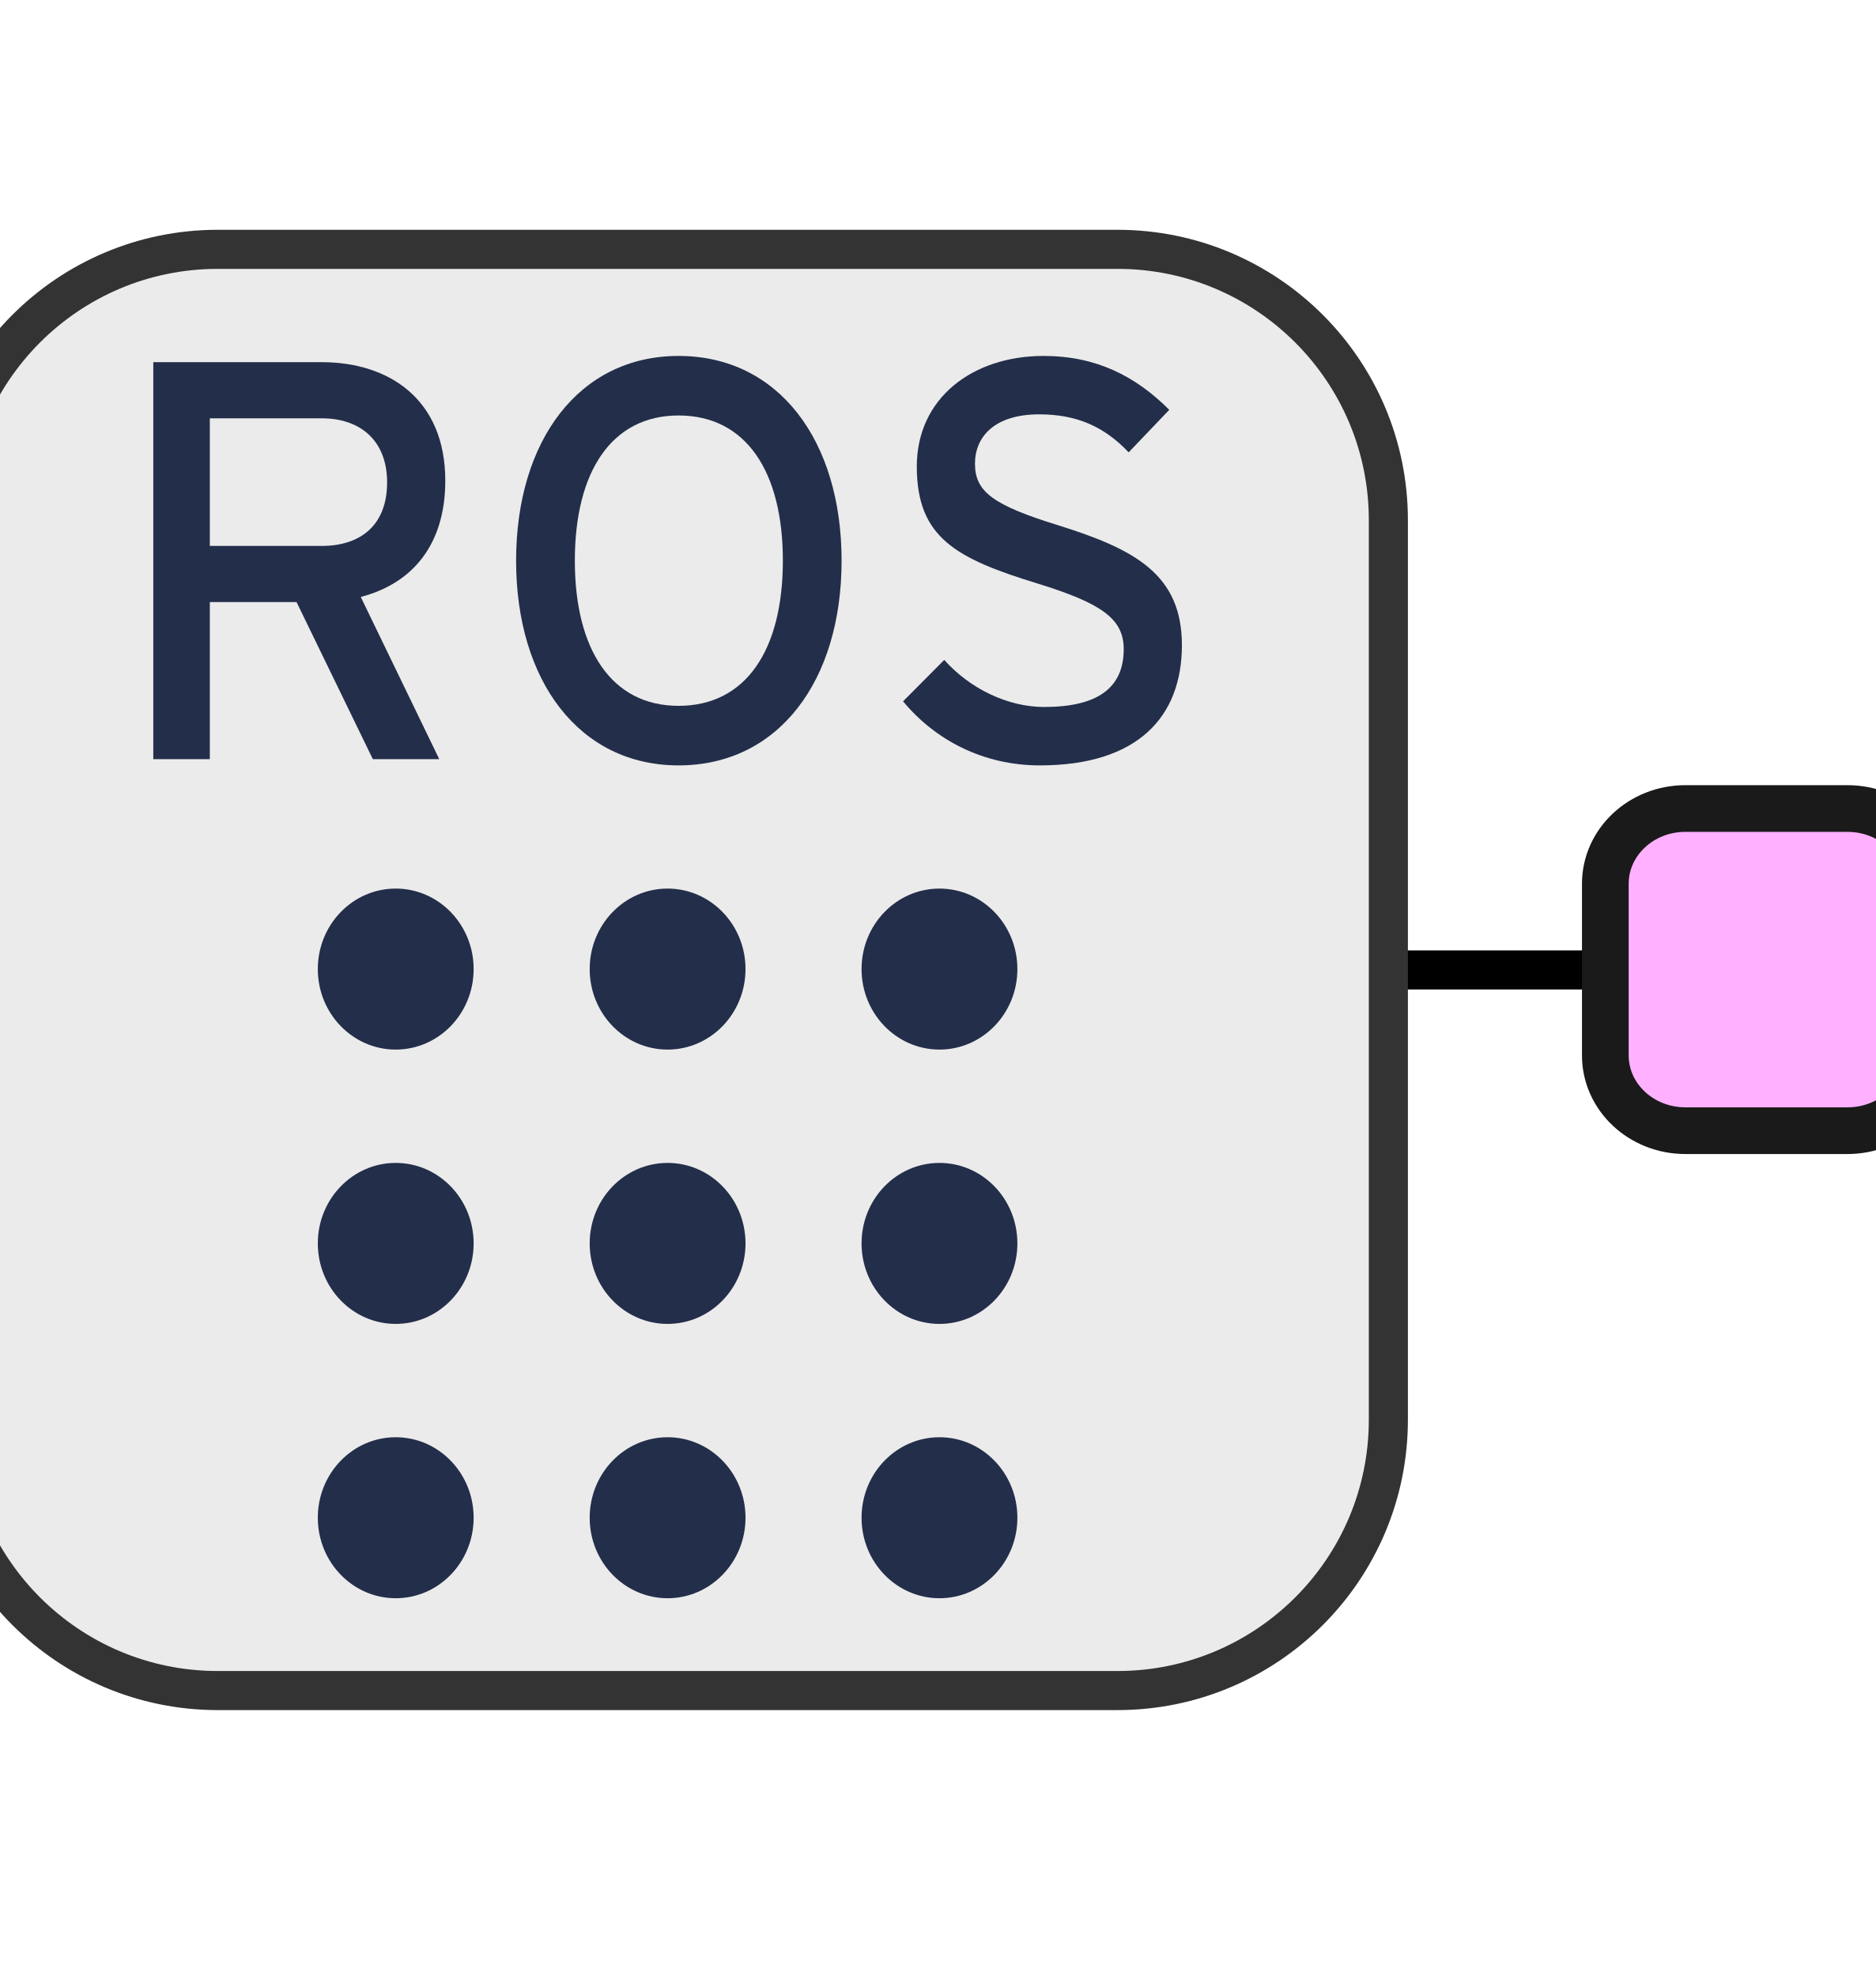
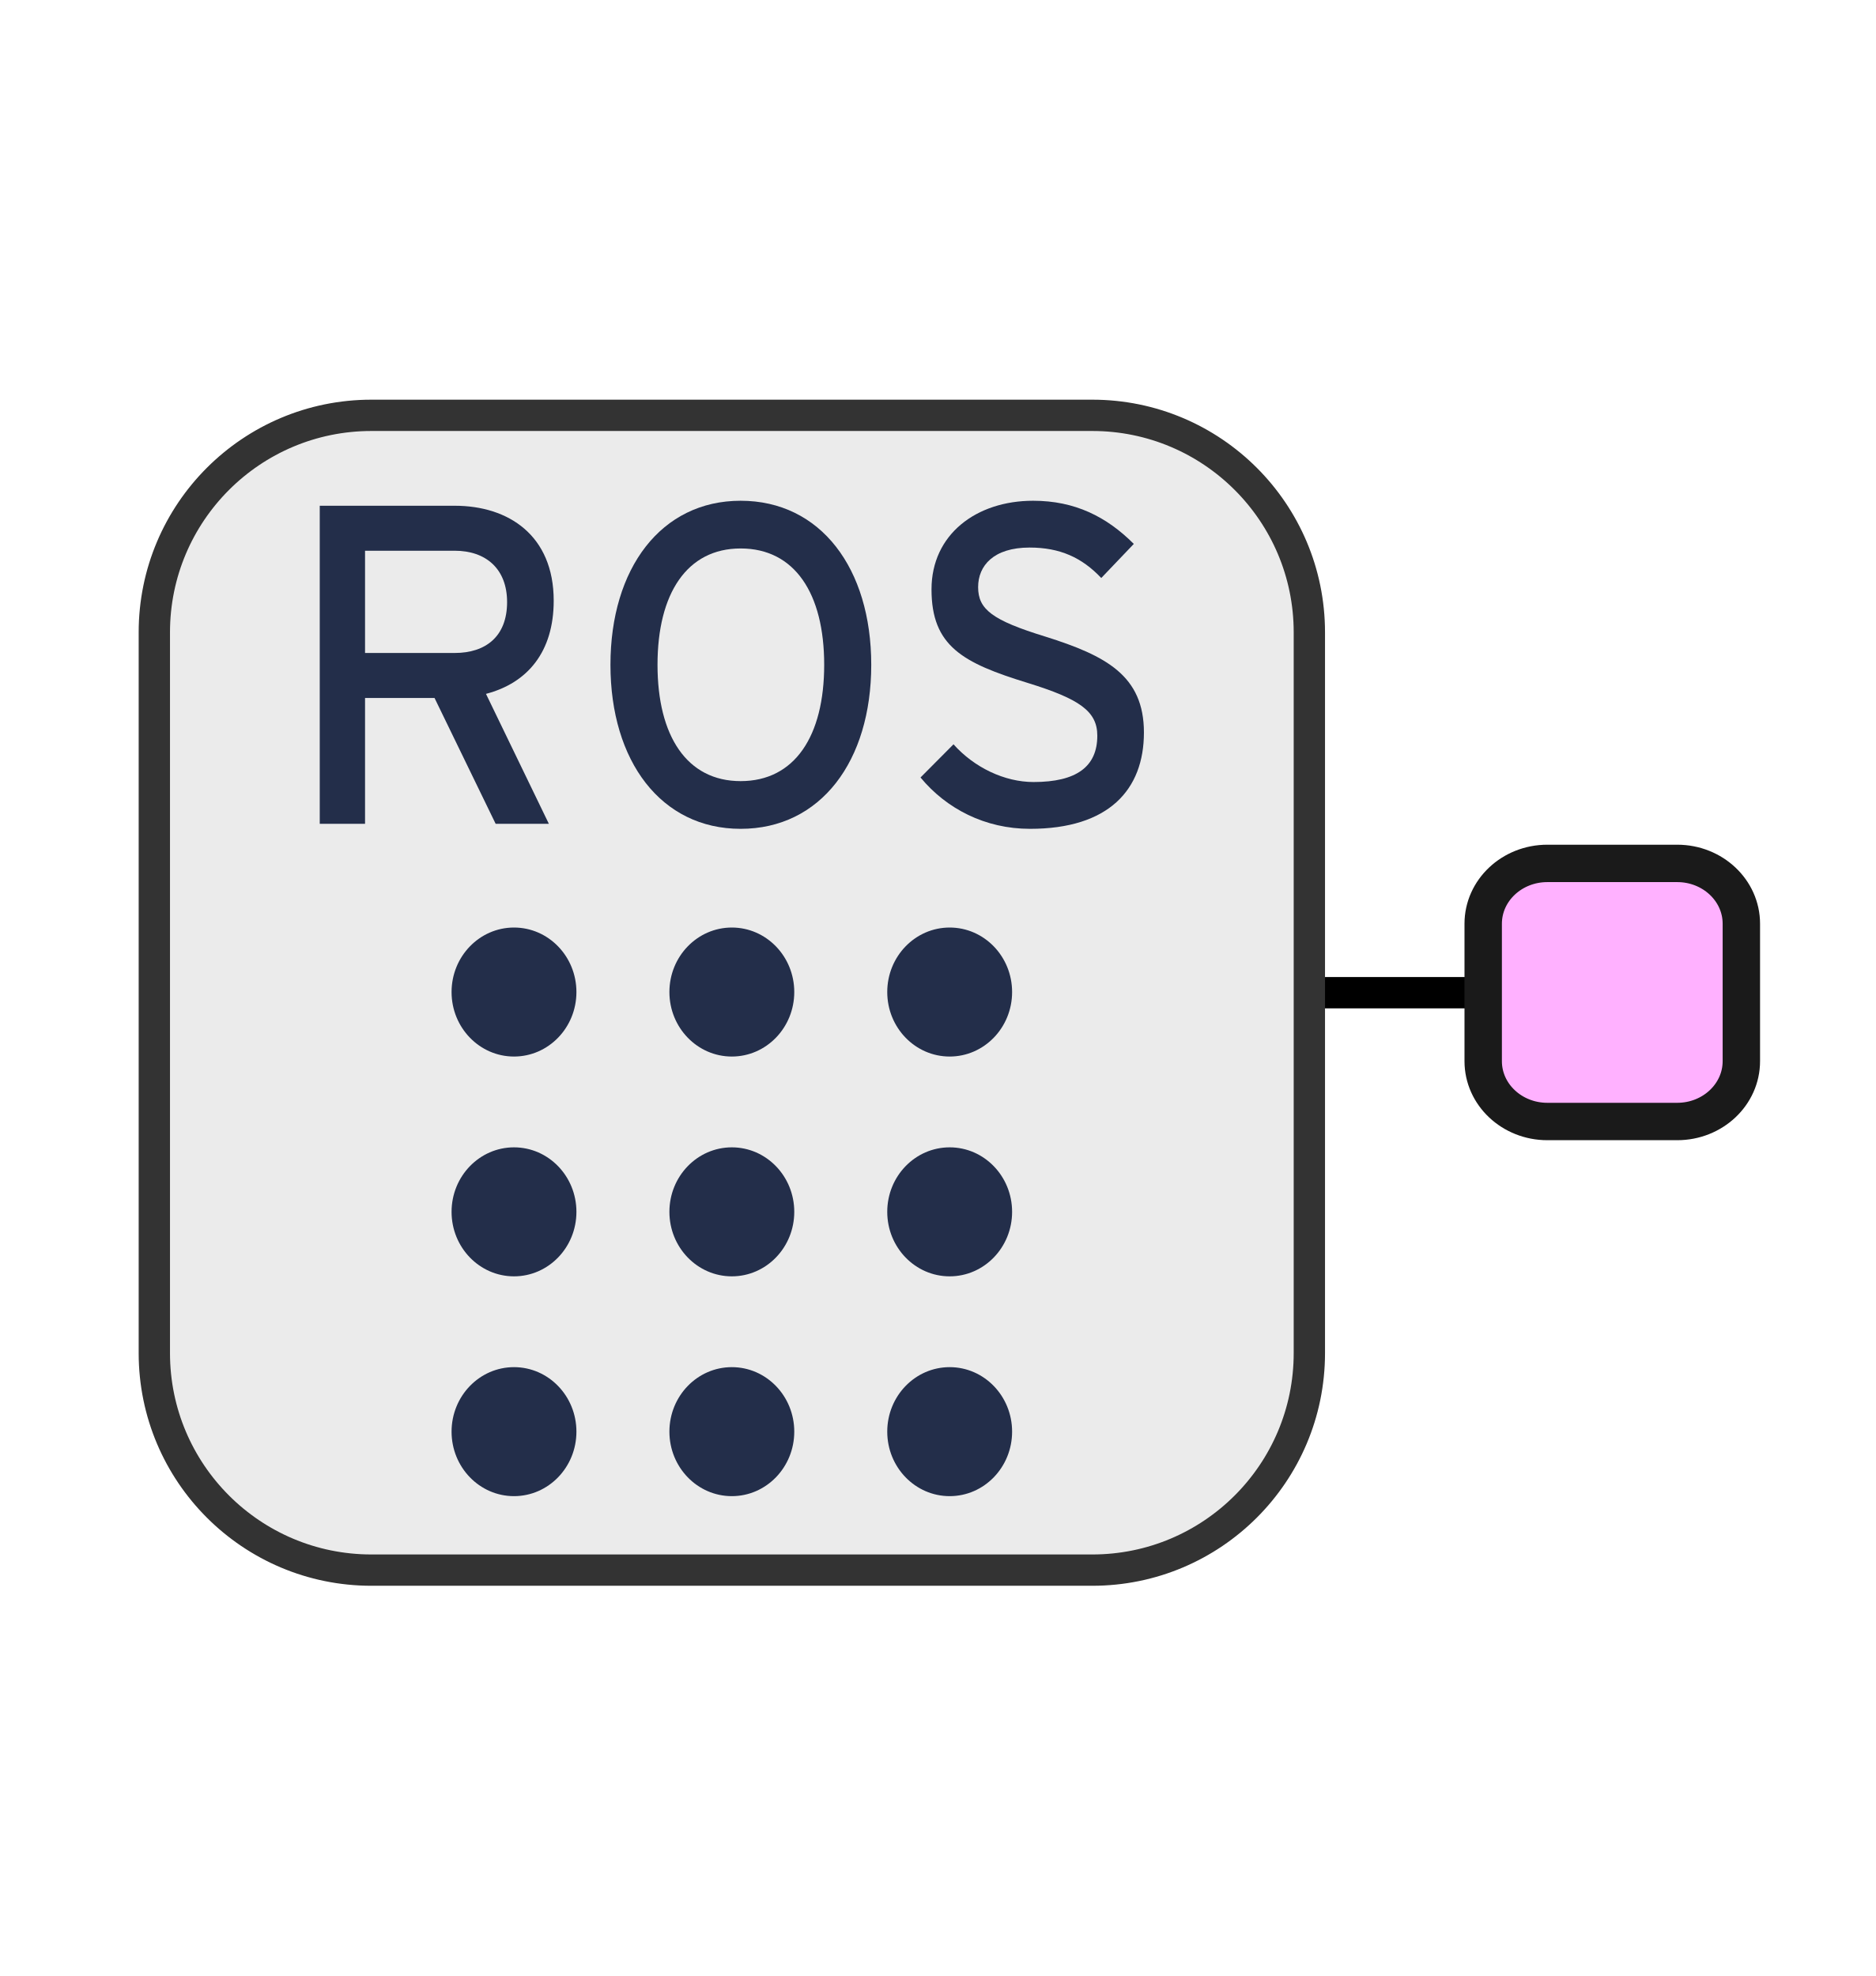
<svg xmlns="http://www.w3.org/2000/svg" width="30.245mm" height="31.864mm" viewBox="0 0 30.245 31.864" version="1.1" id="svg8">
  <defs id="defs2" />
  <g id="layer1" transform="translate(-51.20855,-60.9342)">
-     <path style="fill:none;stroke:#000000;stroke-width:0.63;stroke-linecap:butt;stroke-linejoin:miter;stroke-miterlimit:4;stroke-dasharray:none;stroke-opacity:1" d="m 77.33,76.575 h -3.673" id="path5801" />
-     <path style="fill:none;stroke:#333333;stroke-width:0.333px;stroke-linecap:butt;stroke-linejoin:miter;stroke-opacity:1" d="m 73.721,73.225 v 6.698" id="path5797" />
-     <g id="g5774" transform="matrix(1.260191,0,0,1.260191,-21.54852,-19.92663)">
+     <path style="fill:none;stroke:#000000;stroke-width:0.505;stroke-linecap:butt;stroke-linejoin:miter;stroke-miterlimit:4;stroke-dasharray:none;stroke-opacity:1" d="M 75.313,76.942 H 72.37" id="path5801" />
+     <path style="fill:none;stroke:#333333;stroke-width:0.267px;stroke-linecap:butt;stroke-linejoin:miter;stroke-opacity:1" d="m 72.422,74.259 v 5.367" id="path5797" />
+     <g id="g5774" transform="matrix(1.009735,0,0,1.009735,-3.913676,-0.3800591)">
      <rect ry="3.466" y="67.356" x="57.055" height="18.442" width="18.442" id="rect5755" style="fill:#e6e6e6;fill-opacity:0.808;stroke:#333333;stroke-width:0.5;stroke-linecap:round;stroke-miterlimit:4;stroke-dasharray:none;stroke-opacity:1" />
      <g transform="matrix(0.05131467,0,0,-0.05131467,53.04559,73.95958)" id="g10">
        <g transform="scale(0.1)" id="g12">
          <g transform="translate(-38.6263)" id="g5748">
            <path style="fill:#232e4a;fill-opacity:1;fill-rule:nonzero;stroke:none;stroke-width:1.779" id="path14" d="m 2133.318,-507.924 c 0,-110.859 -86.97,-200.735 -194.252,-200.735 -107.26,0 -194.238,89.877 -194.238,200.735 0,110.837 86.978,200.743 194.238,200.743 107.282,0 194.252,-89.905 194.252,-200.743" />
            <path style="fill:#232e4a;fill-opacity:1;fill-rule:nonzero;stroke:none;stroke-width:1.779" id="path16" d="m 2133.318,-1191.999 c 0,-110.859 -86.97,-200.735 -194.252,-200.735 -107.26,0 -194.238,89.877 -194.238,200.735 0,110.859 86.978,200.734 194.238,200.734 107.282,0 194.252,-89.875 194.252,-200.734" />
            <path style="fill:#232e4a;fill-opacity:1;fill-rule:nonzero;stroke:none;stroke-width:1.779" id="path18" d="m 2133.318,-1876.067 c 0,-110.846 -86.97,-200.742 -194.252,-200.742 -107.26,0 -194.238,89.896 -194.238,200.742 0,110.837 86.978,200.734 194.238,200.734 107.282,0 194.252,-89.896 194.252,-200.734" />
            <path style="fill:#232e4a;fill-opacity:1;fill-rule:nonzero;stroke:none;stroke-width:1.779" id="path20" d="m 2811.14,-1191.999 c 0,-110.859 -86.979,-200.735 -194.252,-200.735 -107.267,0 -194.245,89.877 -194.245,200.735 0,110.859 86.977,200.734 194.245,200.734 107.273,0 194.252,-89.875 194.252,-200.734" />
            <path style="fill:#232e4a;fill-opacity:1;fill-rule:nonzero;stroke:none;stroke-width:1.779" id="path22" d="m 2811.14,-507.924 c 0,-110.859 -86.979,-200.735 -194.252,-200.735 -107.267,0 -194.245,89.877 -194.245,200.735 0,110.837 86.977,200.743 194.245,200.743 107.273,0 194.252,-89.905 194.252,-200.743" />
            <path style="fill:#232e4a;fill-opacity:1;fill-rule:nonzero;stroke:none;stroke-width:1.779" id="path24" d="m 3488.954,-1191.999 c 0,-110.859 -86.97,-200.735 -194.252,-200.735 -107.267,0 -194.238,89.877 -194.238,200.735 0,110.859 86.97,200.734 194.238,200.734 107.282,0 194.252,-89.875 194.252,-200.734" />
            <path style="fill:#232e4a;fill-opacity:1;fill-rule:nonzero;stroke:none;stroke-width:1.779" id="path26" d="m 3488.954,-507.924 c 0,-110.859 -86.97,-200.735 -194.252,-200.735 -107.267,0 -194.238,89.877 -194.238,200.735 0,110.837 86.97,200.743 194.238,200.743 107.282,0 194.252,-89.905 194.252,-200.743" />
            <path style="fill:#232e4a;fill-opacity:1;fill-rule:nonzero;stroke:none;stroke-width:1.779" id="path28" d="m 3488.954,-1876.067 c 0,-110.846 -86.97,-200.742 -194.252,-200.742 -107.267,0 -194.238,89.896 -194.238,200.742 0,110.837 86.97,200.734 194.238,200.734 107.282,0 194.252,-89.896 194.252,-200.734" />
            <path style="fill:#232e4a;fill-opacity:1;fill-rule:nonzero;stroke:none;stroke-width:1.779" id="path30" d="m 2811.14,-1876.067 c 0,-110.846 -86.979,-200.742 -194.252,-200.742 -107.267,0 -194.245,89.896 -194.245,200.742 0,110.837 86.977,200.734 194.245,200.734 107.273,0 194.252,-89.896 194.252,-200.734" />
          </g>
          <g id="g5753">
            <path style="fill:#232e4a;fill-opacity:1;fill-rule:nonzero;stroke:none" id="path32" d="M 1716.12,865.484 H 1436.97 V 547.289 h 279.15 c 95.79,0 162.84,50.914 162.84,158.391 0,103.234 -65.68,159.804 -162.84,159.804 z M 1813.28,420.016 2008.96,15.559 H 1843.39 L 1653.18,407.281 H 1436.97 V 15.559 H 1296.03 V 1005.49 h 420.09 c 166.95,0 307.89,-91.927 307.89,-295.568 0,-158.391 -80.73,-255.961 -210.73,-289.906" />
            <path style="fill:#232e4a;fill-opacity:1;fill-rule:nonzero;stroke:none" id="path34" d="m 2605.63,872.555 c -166.95,0 -258.63,-140.004 -258.63,-362.032 0,-222.031 91.68,-362.031 258.63,-362.031 168.32,0 260,140 260,362.031 0,222.028 -91.68,362.032 -260,362.032 z M 2605.63,0 c -247.68,0 -405.05,210.719 -405.05,510.523 0,299.805 157.37,510.517 405.05,510.517 249.05,0 406.41,-210.712 406.41,-510.517 C 3012.04,210.719 2854.68,0 2605.63,0" />
            <path style="fill:#232e4a;fill-opacity:1;fill-rule:nonzero;stroke:none" id="path36" d="m 3506.08,0 c -139.59,0 -260,62.223 -340.74,159.801 l 102.64,103.242 c 64.31,-72.129 158.73,-117.383 249.04,-117.383 134.1,0 198.42,48.086 198.42,144.246 0,76.367 -56.09,114.551 -216.21,164.055 -202.52,62.215 -299.67,114.539 -299.67,291.312 0,171.118 139.57,275.767 316.09,275.767 130,0 228.52,-49.497 313.36,-134.345 L 3727.76,780.629 c -60.21,63.641 -128.63,94.754 -223.04,94.754 -112.23,0 -160.12,-56.57 -160.12,-123.035 0,-69.297 43.79,-103.239 209.37,-154.145 C 3742.8,538.805 3860.5,476.582 3860.5,299.809 3860.5,121.617 3751.03,0 3506.08,0" />
          </g>
        </g>
      </g>
    </g>
-     <rect style="fill:#ff00ff;fill-opacity:0.308;stroke:#1a1a1a;stroke-width:0.753;stroke-miterlimit:4;stroke-dasharray:none;stroke-dashoffset:0" id="rect17210-3-6-5-3" width="5.195" height="5.195" x="77.09" y="73.972" rx="1.291" ry="1.214" />
+     <rect style="fill:#ff00ff;fill-opacity:0.308;stroke:#1a1a1a;stroke-width:0.603;stroke-miterlimit:4;stroke-dasharray:none;stroke-dashoffset:0" id="rect17210-3-6-5-3" width="4.162" height="4.162" x="75.121" y="74.857" rx="1.034" ry="0.973" />
  </g>
</svg>
